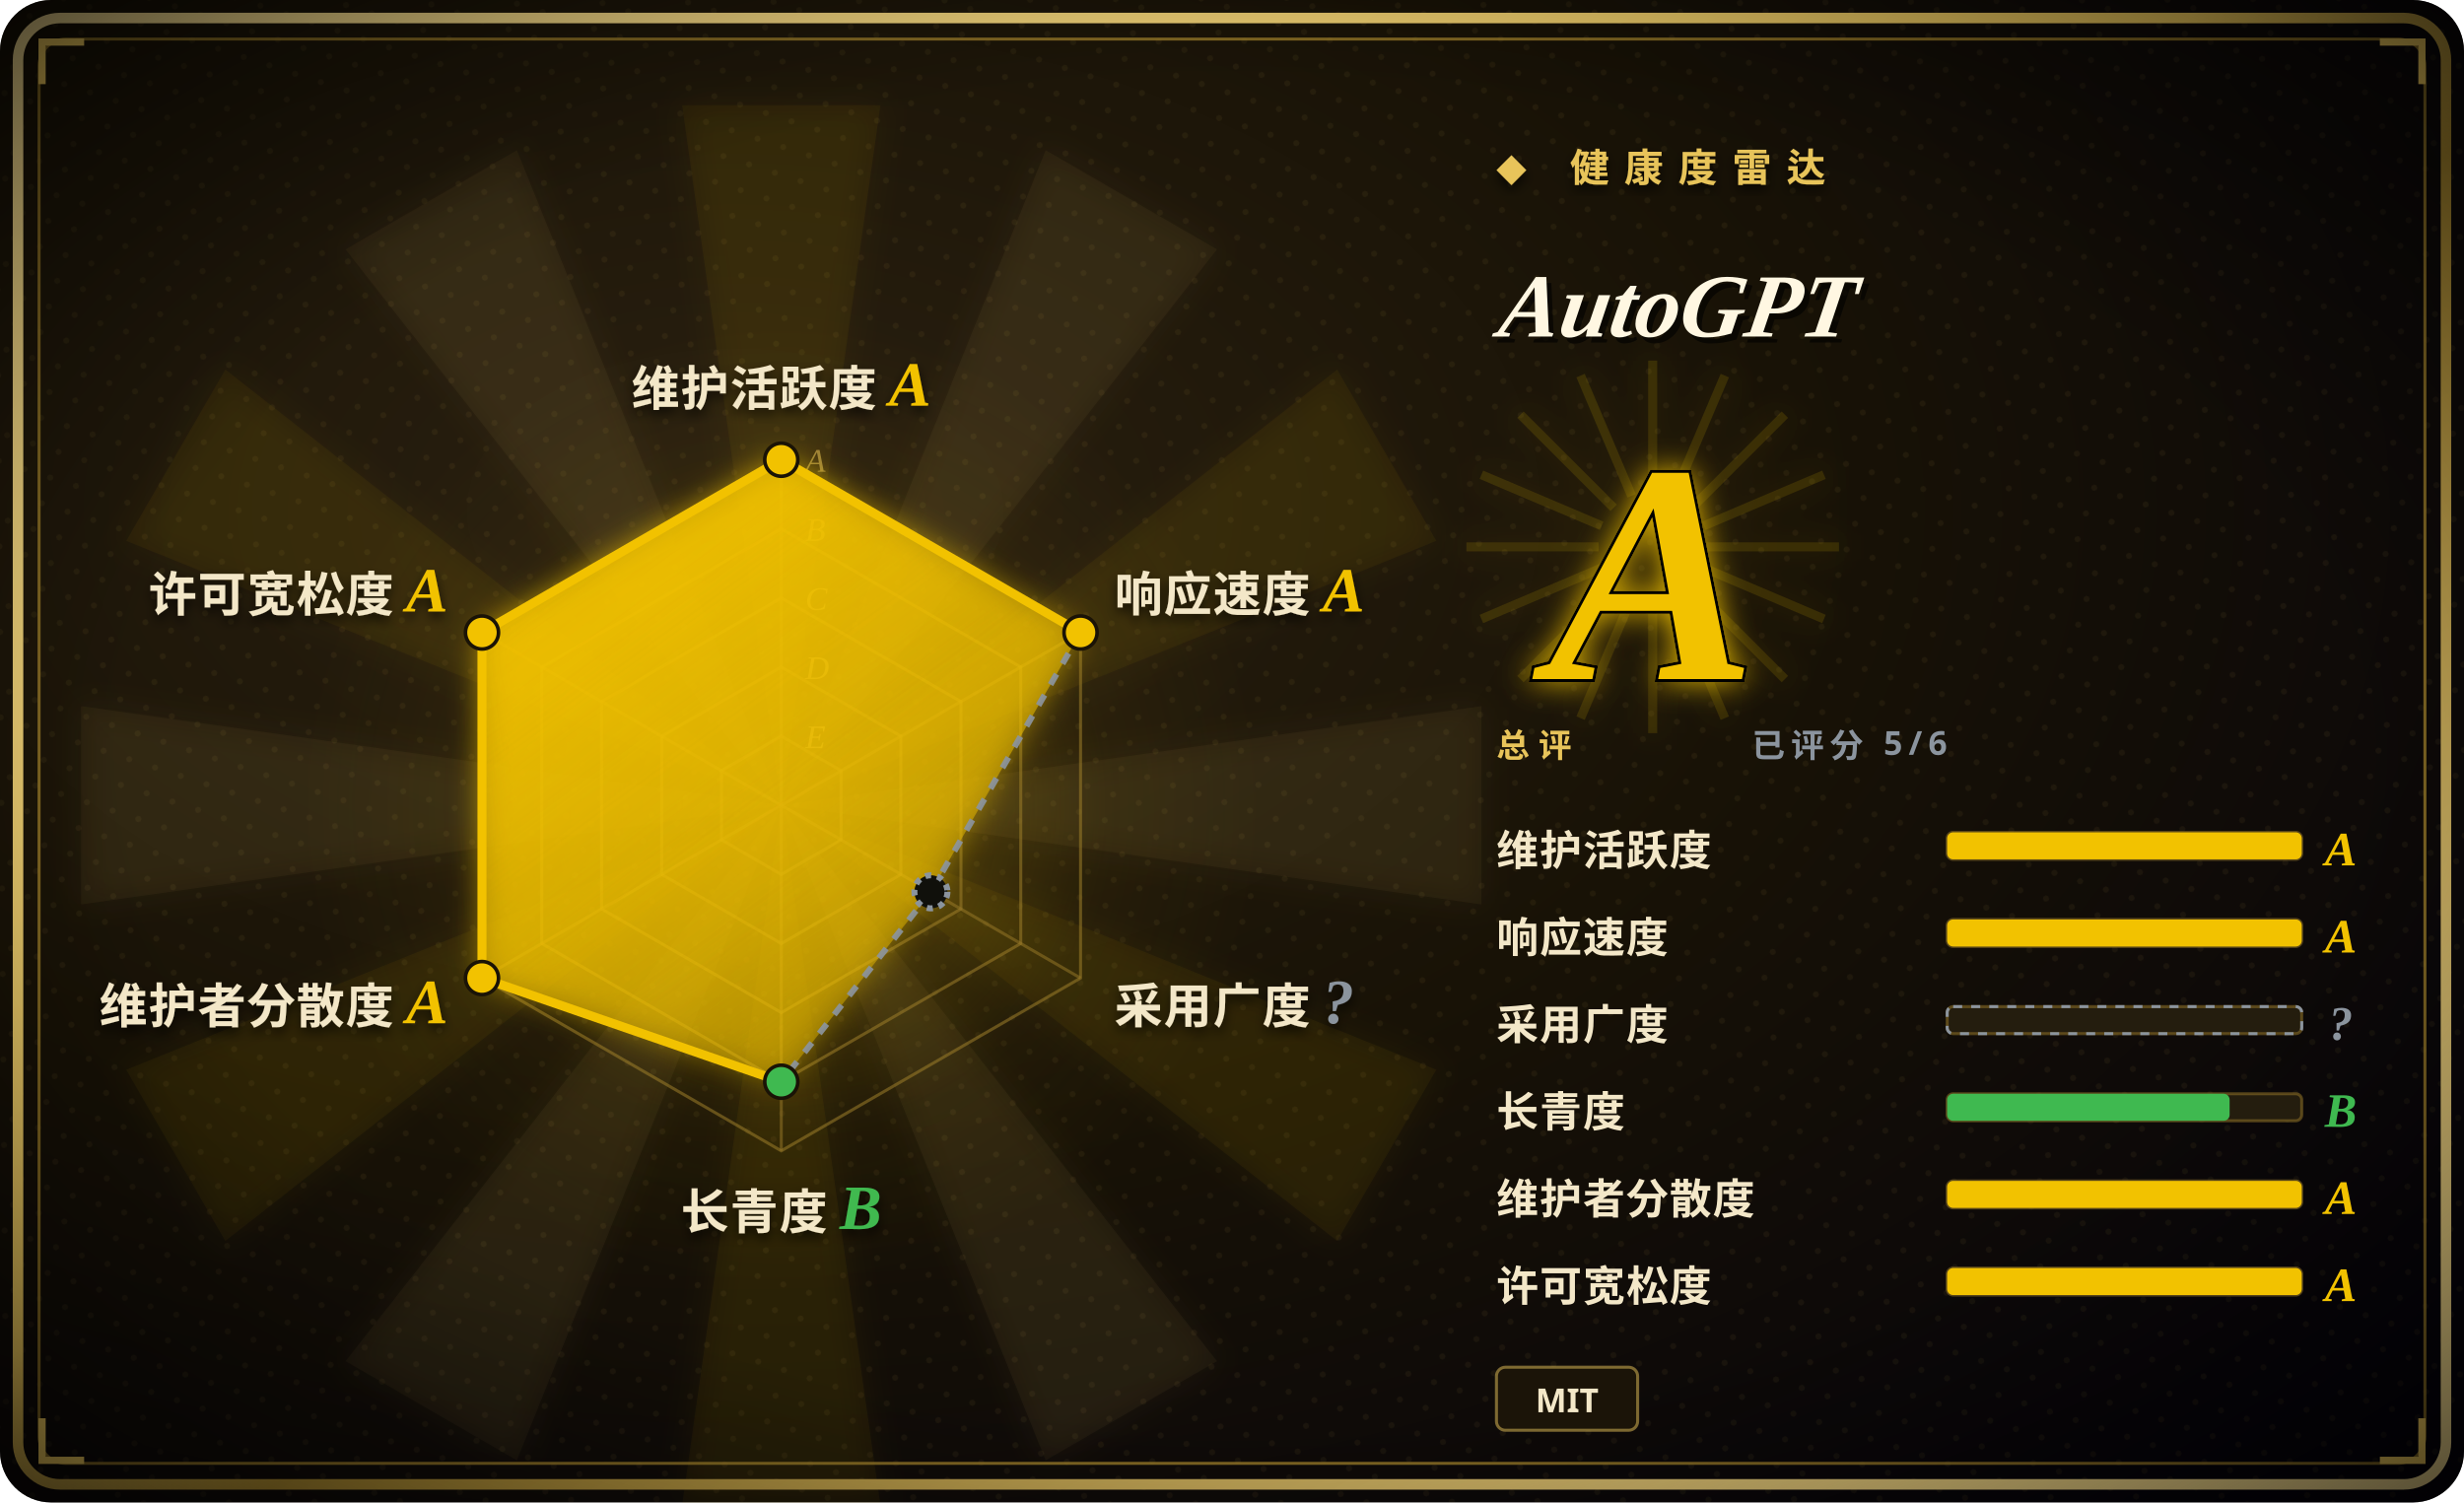
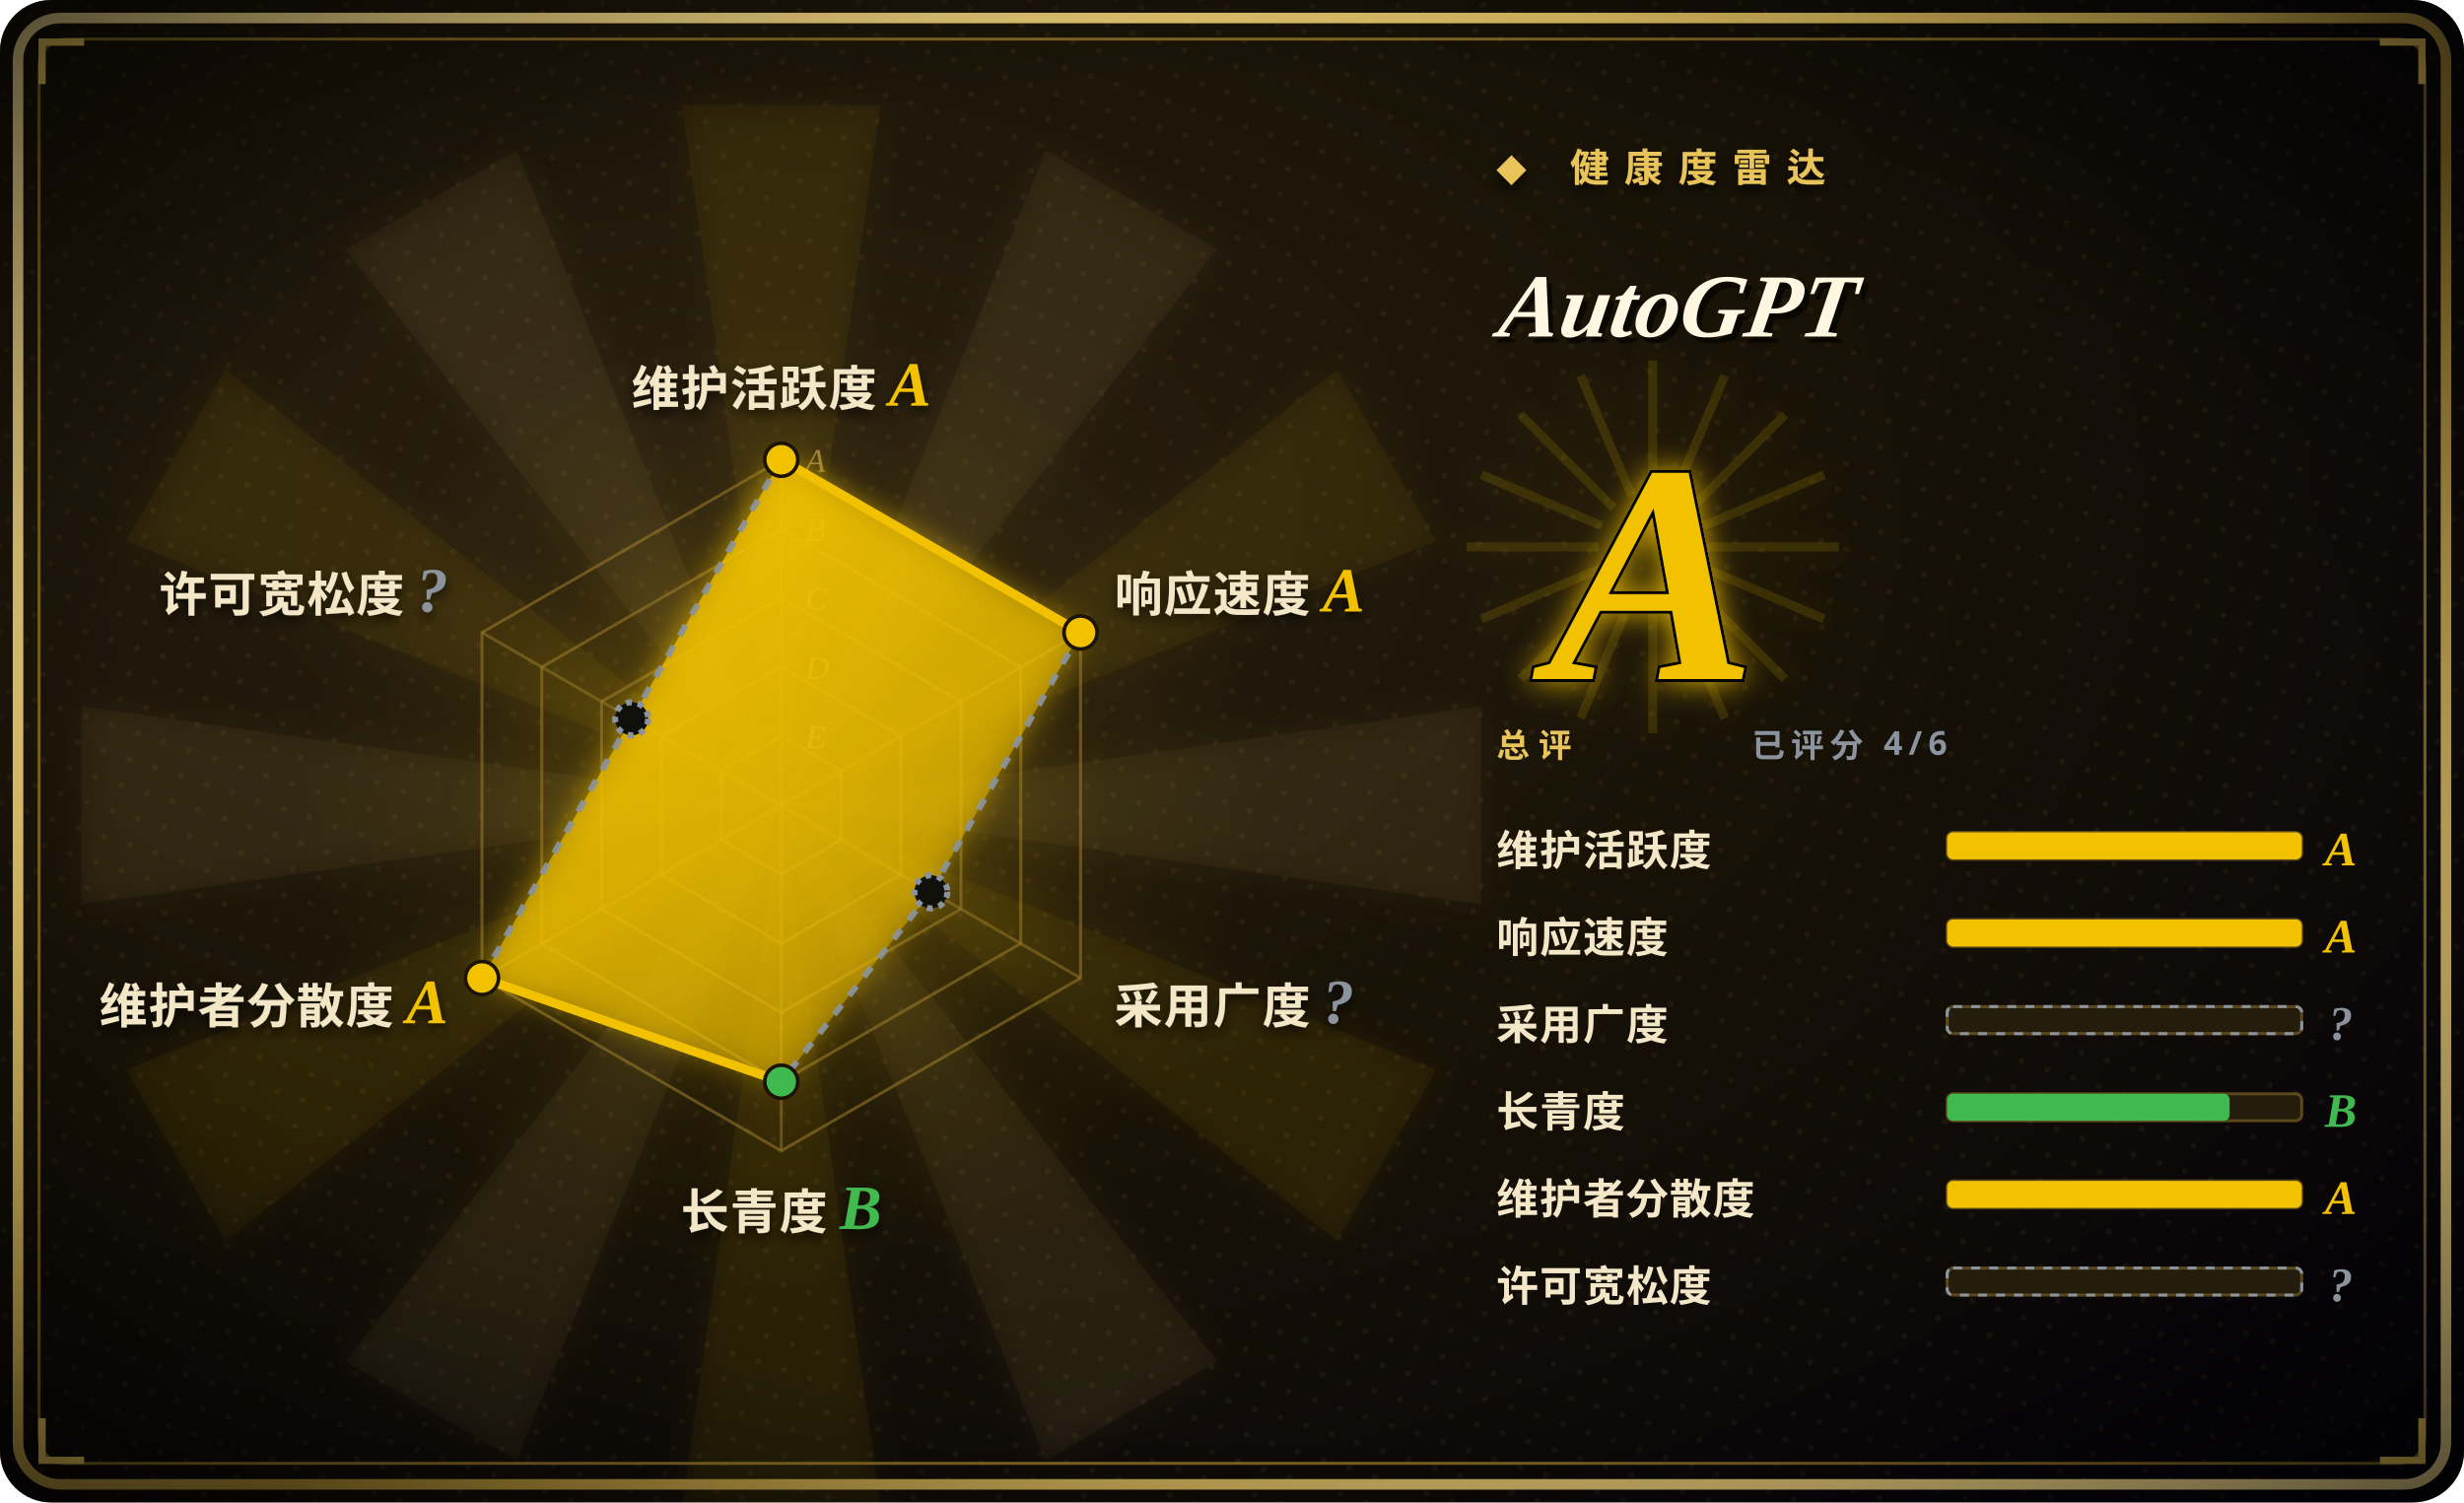
<svg xmlns="http://www.w3.org/2000/svg" width="820" height="500" viewBox="0 0 820 500">
  <defs>
    <radialGradient id="bg" cx="30%" cy="34%" r="90%">
      <stop offset="0%" stop-color="#2a2010" />
      <stop offset="48%" stop-color="#181206" />
      <stop offset="100%" stop-color="#05030a" />
    </radialGradient>
    <radialGradient id="vig" cx="50%" cy="50%" r="72%">
      <stop offset="62%" stop-color="#000000" stop-opacity="0" />
      <stop offset="100%" stop-color="#000000" stop-opacity="0.72" />
    </radialGradient>
    <linearGradient id="frame" x1="0" y1="0" x2="1" y2="1">
      <stop offset="0%" stop-color="#f6dd92" />
      <stop offset="45%" stop-color="#E8C45A" />
      <stop offset="55%" stop-color="#9c7d2a" />
      <stop offset="100%" stop-color="#f6dd92" />
    </linearGradient>
    <linearGradient id="poly" x1="0" y1="0" x2="0.7" y2="1">
      <stop offset="0%" stop-color="#F2C200" stop-opacity="0.92" />
      <stop offset="100%" stop-color="#F2C200" stop-opacity="0.34" />
    </linearGradient>
    <radialGradient id="halo" cx="50%" cy="50%" r="50%">
      <stop offset="0%" stop-color="#F2C200" stop-opacity="0.34" />
      <stop offset="68%" stop-color="#F2C200" stop-opacity="0.04" />
      <stop offset="100%" stop-color="#F2C200" stop-opacity="0" />
    </radialGradient>
    <filter id="glow" x="-60%" y="-60%" width="220%" height="220%">
      <feGaussianBlur stdDeviation="5" result="b" />
      <feMerge>
        <feMergeNode in="b" />
        <feMergeNode in="SourceGraphic" />
      </feMerge>
    </filter>
    <filter id="soft" x="-30%" y="-30%" width="160%" height="160%">
      <feDropShadow dx="0" dy="2" stdDeviation="2" flood-color="#000" flood-opacity="0.7" />
    </filter>
    <pattern id="halftone" width="9" height="9" patternUnits="userSpaceOnUse" patternTransform="rotate(18)">
      <circle cx="2" cy="2" r="1" fill="#E8C45A" fill-opacity="0.06" />
    </pattern>
  </defs>
  <rect width="820" height="500" rx="17" fill="url(#bg)" />
  <rect width="820" height="500" rx="17" fill="url(#halftone)" />
  <g opacity="0.5" filter="url(#glow)">
    <path d="M260,268 L493,235 L493,301 Z" fill="#E8C45A" fill-opacity="0.10" />
    <path d="M260,268 L478,356 L445,413 Z" fill="#F2C200" fill-opacity="0.10" />
    <path d="M260,268 L405,453 L348,486 Z" fill="#E8C45A" fill-opacity="0.10" />
    <path d="M260,268 L293,501 L227,501 Z" fill="#F2C200" fill-opacity="0.10" />
    <path d="M260,268 L172,486 L115,453 Z" fill="#E8C45A" fill-opacity="0.10" />
    <path d="M260,268 L75,413 L42,356 Z" fill="#F2C200" fill-opacity="0.10" />
    <path d="M260,268 L27,301 L27,235 Z" fill="#E8C45A" fill-opacity="0.10" />
    <path d="M260,268 L42,180 L75,123 Z" fill="#F2C200" fill-opacity="0.10" />
    <path d="M260,268 L115,83 L172,50 Z" fill="#E8C45A" fill-opacity="0.10" />
    <path d="M260,268 L227,35 L293,35 Z" fill="#F2C200" fill-opacity="0.10" />
    <path d="M260,268 L348,50 L405,83 Z" fill="#E8C45A" fill-opacity="0.10" />
    <path d="M260,268 L445,123 L478,180 Z" fill="#F2C200" fill-opacity="0.10" />
  </g>
  <circle cx="260" cy="268" r="161" fill="url(#halo)" />
  <rect x="6" y="6" width="808" height="488" rx="14" fill="none" stroke="url(#frame)" stroke-width="3.5" />
  <rect x="13" y="13" width="794" height="474" rx="9" fill="none" stroke="#9c7d2a" stroke-width="1" stroke-opacity="0.8" />
  <path d="M14,28 L14,14 L28,14" fill="none" stroke="#E8C45A" stroke-width="2.4" />
  <path d="M806,28 L806,14 L792,14" fill="none" stroke="#E8C45A" stroke-width="2.4" />
  <path d="M14,472 L14,486 L28,486" fill="none" stroke="#E8C45A" stroke-width="2.4" />
  <path d="M806,472 L806,486 L792,486" fill="none" stroke="#E8C45A" stroke-width="2.4" />
  <rect width="820" height="500" rx="17" fill="url(#vig)" />
  <polygon points="260.0,153.0 359.6,210.5 359.6,325.5 260.0,383.0 160.4,325.5 160.4,210.5" fill="none" stroke="#9c7d2a" stroke-opacity="0.55" stroke-width="1" />
  <polygon points="260.0,176.0 339.7,222.0 339.7,314.0 260.0,360.0 180.3,314.0 180.3,222.0" fill="none" stroke="#9c7d2a" stroke-opacity="0.55" stroke-width="1" />
  <polygon points="260.0,199.0 319.8,233.5 319.8,302.5 260.0,337.0 200.2,302.5 200.2,233.5" fill="none" stroke="#9c7d2a" stroke-opacity="0.55" stroke-width="1" />
  <polygon points="260.0,222.0 299.8,245.0 299.8,291.0 260.0,314.0 220.2,291.0 220.2,245.0" fill="none" stroke="#9c7d2a" stroke-opacity="0.55" stroke-width="1" />
  <polygon points="260.0,245.0 279.9,256.5 279.9,279.5 260.0,291.0 240.1,279.5 240.1,256.5" fill="none" stroke="#9c7d2a" stroke-opacity="0.55" stroke-width="1" />
  <line x1="260" y1="268" x2="260.0" y2="153.0" stroke="#9c7d2a" stroke-opacity="0.5" stroke-width="1" />
  <line x1="260" y1="268" x2="359.6" y2="210.5" stroke="#9c7d2a" stroke-opacity="0.5" stroke-width="1" />
  <line x1="260" y1="268" x2="359.6" y2="325.5" stroke="#9c7d2a" stroke-opacity="0.5" stroke-width="1" />
  <line x1="260" y1="268" x2="260.0" y2="383.0" stroke="#9c7d2a" stroke-opacity="0.5" stroke-width="1" />
  <line x1="260" y1="268" x2="160.4" y2="325.5" stroke="#9c7d2a" stroke-opacity="0.5" stroke-width="1" />
  <line x1="260" y1="268" x2="160.4" y2="210.5" stroke="#9c7d2a" stroke-opacity="0.5" stroke-width="1" />
  <text x="268" y="157.0" font-size="11" font-style="italic" fill="#E8C45A" fill-opacity="0.55" font-family="'Georgia','Times New Roman',serif">A</text>
  <text x="268" y="180.0" font-size="11" font-style="italic" fill="#E8C45A" fill-opacity="0.55" font-family="'Georgia','Times New Roman',serif">B</text>
  <text x="268" y="203.0" font-size="11" font-style="italic" fill="#E8C45A" fill-opacity="0.55" font-family="'Georgia','Times New Roman',serif">C</text>
  <text x="268" y="226.0" font-size="11" font-style="italic" fill="#E8C45A" fill-opacity="0.55" font-family="'Georgia','Times New Roman',serif">D</text>
  <text x="268" y="249.0" font-size="11" font-style="italic" fill="#E8C45A" fill-opacity="0.55" font-family="'Georgia','Times New Roman',serif">E</text>
-   <polygon points="260.0,153.0 359.6,210.5 309.8,296.8 260.0,360.0 160.4,325.5 160.4,210.5" fill="url(#poly)" filter="url(#glow)" />
+   <polygon points="260.0,153.0 359.6,210.5 309.8,296.8 260.0,360.0 160.4,325.5 210.2,239.2" fill="url(#poly)" filter="url(#glow)" />
  <line x1="260.0" y1="153.0" x2="359.6" y2="210.5" stroke="#F2C200" stroke-width="3" />
  <line x1="359.6" y1="210.5" x2="309.8" y2="296.8" stroke="#8B949E" stroke-width="2" stroke-dasharray="4 4" stroke-opacity="0.92" />
  <line x1="309.8" y1="296.8" x2="260.0" y2="360.0" stroke="#8B949E" stroke-width="2" stroke-dasharray="4 4" stroke-opacity="0.92" />
  <line x1="260.0" y1="360.0" x2="160.4" y2="325.5" stroke="#F2C200" stroke-width="3" />
-   <line x1="160.4" y1="325.5" x2="160.4" y2="210.5" stroke="#F2C200" stroke-width="3" />
-   <line x1="160.4" y1="210.5" x2="260.0" y2="153.0" stroke="#F2C200" stroke-width="3" />
+   <line x1="160.4" y1="325.5" x2="210.2" y2="239.2" stroke="#8B949E" stroke-width="2" stroke-dasharray="4 4" stroke-opacity="0.92" />
+   <line x1="210.2" y1="239.2" x2="260.0" y2="153.0" stroke="#8B949E" stroke-width="2" stroke-dasharray="4 4" stroke-opacity="0.92" />
  <circle cx="260.0" cy="153.0" r="5.5" fill="#F2C200" stroke="#1a1306" stroke-width="1.2" />
  <circle cx="359.6" cy="210.5" r="5.5" fill="#F2C200" stroke="#1a1306" stroke-width="1.2" />
  <circle cx="309.8" cy="296.8" r="5.5" fill="#10100b" stroke="#8B949E" stroke-width="2" stroke-dasharray="2 2" />
  <circle cx="260.0" cy="360.0" r="5.5" fill="#3FB950" stroke="#1a1306" stroke-width="1.2" />
  <circle cx="160.4" cy="325.5" r="5.5" fill="#F2C200" stroke="#1a1306" stroke-width="1.2" />
-   <circle cx="160.4" cy="210.5" r="5.5" fill="#F2C200" stroke="#1a1306" stroke-width="1.2" />
+   <circle cx="210.2" cy="239.2" r="5.5" fill="#10100b" stroke="#8B949E" stroke-width="2" stroke-dasharray="2 2" />
  <text x="260.0" y="135.0" font-size="16" font-weight="900" fill="#f3e7c8" text-anchor="middle" font-family="'PingFang SC','Hiragino Sans GB','Heiti SC','Microsoft YaHei',sans-serif" letter-spacing="0.4" filter="url(#soft)">维护活跃度 <tspan fill="#F2C200" font-family="'Georgia','Times New Roman',serif" font-style="italic" font-size="21">A</tspan>
  </text>
  <text x="370.9" y="203.5" font-size="16" font-weight="900" fill="#f3e7c8" text-anchor="start" font-family="'PingFang SC','Hiragino Sans GB','Heiti SC','Microsoft YaHei',sans-serif" letter-spacing="0.4" filter="url(#soft)">响应速度 <tspan fill="#F2C200" font-family="'Georgia','Times New Roman',serif" font-style="italic" font-size="21">A</tspan>
  </text>
  <text x="370.9" y="340.5" font-size="16" font-weight="900" fill="#f3e7c8" text-anchor="start" font-family="'PingFang SC','Hiragino Sans GB','Heiti SC','Microsoft YaHei',sans-serif" letter-spacing="0.4" filter="url(#soft)">采用广度 <tspan fill="#8B949E" font-family="'Georgia','Times New Roman',serif" font-style="italic" font-size="21">?</tspan>
  </text>
  <text x="260.0" y="409.0" font-size="16" font-weight="900" fill="#f3e7c8" text-anchor="middle" font-family="'PingFang SC','Hiragino Sans GB','Heiti SC','Microsoft YaHei',sans-serif" letter-spacing="0.4" filter="url(#soft)">长青度 <tspan fill="#3FB950" font-family="'Georgia','Times New Roman',serif" font-style="italic" font-size="21">B</tspan>
  </text>
  <text x="149.1" y="340.5" font-size="16" font-weight="900" fill="#f3e7c8" text-anchor="end" font-family="'PingFang SC','Hiragino Sans GB','Heiti SC','Microsoft YaHei',sans-serif" letter-spacing="0.4" filter="url(#soft)">维护者分散度 <tspan fill="#F2C200" font-family="'Georgia','Times New Roman',serif" font-style="italic" font-size="21">A</tspan>
  </text>
-   <text x="149.1" y="203.5" font-size="16" font-weight="900" fill="#f3e7c8" text-anchor="end" font-family="'PingFang SC','Hiragino Sans GB','Heiti SC','Microsoft YaHei',sans-serif" letter-spacing="0.4" filter="url(#soft)">许可宽松度 <tspan fill="#F2C200" font-family="'Georgia','Times New Roman',serif" font-style="italic" font-size="21">A</tspan>
+   <text x="149.1" y="203.5" font-size="16" font-weight="900" fill="#f3e7c8" text-anchor="end" font-family="'PingFang SC','Hiragino Sans GB','Heiti SC','Microsoft YaHei',sans-serif" letter-spacing="0.4" filter="url(#soft)">许可宽松度 <tspan fill="#8B949E" font-family="'Georgia','Times New Roman',serif" font-style="italic" font-size="21">?</tspan>
  </text>
  <text x="498" y="60" font-size="13" letter-spacing="5" fill="#E8C45A" font-weight="900" font-family="'PingFang SC','Hiragino Sans GB','Heiti SC','Microsoft YaHei',sans-serif" filter="url(#soft)">◆ 健康度雷达</text>
  <g transform="translate(498,112) skewX(-9)">
    <text x="2" y="2" font-size="30" font-weight="900" font-style="italic" fill="#000" fill-opacity="0.6" font-family="'Georgia','Times New Roman',serif">AutoGPT</text>
    <text x="0" y="0" font-size="30" font-weight="900" font-style="italic" fill="#fff7e2" font-family="'Georgia','Times New Roman',serif">AutoGPT</text>
  </g>
  <line x1="498" y1="124" x2="648" y2="124" stroke="url(#frame)" stroke-width="2" />
  <g opacity="0.85" filter="url(#glow)">
    <line x1="568" y1="182" x2="612" y2="182" stroke="#F2C200" stroke-opacity="0.16" stroke-width="3" />
    <line x1="567" y1="189" x2="607" y2="206" stroke="#F2C200" stroke-opacity="0.16" stroke-width="3" />
    <line x1="563" y1="195" x2="594" y2="226" stroke="#F2C200" stroke-opacity="0.16" stroke-width="3" />
    <line x1="557" y1="199" x2="574" y2="239" stroke="#F2C200" stroke-opacity="0.16" stroke-width="3" />
    <line x1="550" y1="200" x2="550" y2="244" stroke="#F2C200" stroke-opacity="0.16" stroke-width="3" />
    <line x1="543" y1="199" x2="526" y2="239" stroke="#F2C200" stroke-opacity="0.16" stroke-width="3" />
    <line x1="537" y1="195" x2="506" y2="226" stroke="#F2C200" stroke-opacity="0.16" stroke-width="3" />
    <line x1="533" y1="189" x2="493" y2="206" stroke="#F2C200" stroke-opacity="0.16" stroke-width="3" />
    <line x1="532" y1="182" x2="488" y2="182" stroke="#F2C200" stroke-opacity="0.16" stroke-width="3" />
    <line x1="533" y1="175" x2="493" y2="158" stroke="#F2C200" stroke-opacity="0.16" stroke-width="3" />
    <line x1="537" y1="169" x2="506" y2="138" stroke="#F2C200" stroke-opacity="0.16" stroke-width="3" />
    <line x1="543" y1="165" x2="526" y2="125" stroke="#F2C200" stroke-opacity="0.16" stroke-width="3" />
    <line x1="550" y1="164" x2="550" y2="120" stroke="#F2C200" stroke-opacity="0.16" stroke-width="3" />
    <line x1="557" y1="165" x2="574" y2="125" stroke="#F2C200" stroke-opacity="0.16" stroke-width="3" />
    <line x1="563" y1="169" x2="594" y2="138" stroke="#F2C200" stroke-opacity="0.16" stroke-width="3" />
    <line x1="567" y1="175" x2="607" y2="158" stroke="#F2C200" stroke-opacity="0.16" stroke-width="3" />
  </g>
  <text x="550" y="226" font-size="104" font-weight="900" font-style="italic" text-anchor="middle" fill="#F2C200" stroke="#000" stroke-width="2" paint-order="stroke" font-family="'Georgia','Times New Roman',serif" filter="url(#glow)">A</text>
  <text x="498" y="252" font-size="11" letter-spacing="3" fill="#E8C45A" font-family="'PingFang SC','Hiragino Sans GB','Heiti SC','Microsoft YaHei',sans-serif" font-weight="900">总评</text>
-   <text x="648" y="252" font-size="11" letter-spacing="2" fill="#8B949E" font-family="'PingFang SC','Hiragino Sans GB','Heiti SC','Microsoft YaHei',sans-serif" font-weight="900" text-anchor="end">已评分 5/6</text>
+   <text x="648" y="252" font-size="11" letter-spacing="2" fill="#8B949E" font-family="'PingFang SC','Hiragino Sans GB','Heiti SC','Microsoft YaHei',sans-serif" font-weight="900" text-anchor="end">已评分 4/6</text>
  <text x="498" y="288" font-size="14" font-weight="900" fill="#f3e7c8" font-family="'PingFang SC','Hiragino Sans GB','Heiti SC','Microsoft YaHei',sans-serif" letter-spacing="0.4">维护活跃度</text>
  <rect x="648" y="277" width="118" height="9" rx="2" fill="#241d0e" stroke="#9c7d2a" stroke-opacity="0.5" />
  <rect x="648" y="277" width="118" height="9" rx="2" fill="#F2C200" />
  <text x="779" y="288" font-size="16" font-weight="900" font-style="italic" fill="#F2C200" font-family="'Georgia','Times New Roman',serif" text-anchor="middle">A</text>
  <text x="498" y="317" font-size="14" font-weight="900" fill="#f3e7c8" font-family="'PingFang SC','Hiragino Sans GB','Heiti SC','Microsoft YaHei',sans-serif" letter-spacing="0.4">响应速度</text>
  <rect x="648" y="306" width="118" height="9" rx="2" fill="#241d0e" stroke="#9c7d2a" stroke-opacity="0.5" />
  <rect x="648" y="306" width="118" height="9" rx="2" fill="#F2C200" />
  <text x="779" y="317" font-size="16" font-weight="900" font-style="italic" fill="#F2C200" font-family="'Georgia','Times New Roman',serif" text-anchor="middle">A</text>
  <text x="498" y="346" font-size="14" font-weight="900" fill="#f3e7c8" font-family="'PingFang SC','Hiragino Sans GB','Heiti SC','Microsoft YaHei',sans-serif" letter-spacing="0.4">采用广度</text>
  <rect x="648" y="335" width="118" height="9" rx="2" fill="#241d0e" stroke="#9c7d2a" stroke-opacity="0.5" />
  <rect x="648" y="335" width="118" height="9" rx="2" fill="none" stroke="#8B949E" stroke-dasharray="3 3" />
  <text x="779" y="346" font-size="16" font-weight="900" font-style="italic" fill="#8B949E" font-family="'Georgia','Times New Roman',serif" text-anchor="middle">?</text>
  <text x="498" y="375" font-size="14" font-weight="900" fill="#f3e7c8" font-family="'PingFang SC','Hiragino Sans GB','Heiti SC','Microsoft YaHei',sans-serif" letter-spacing="0.4">长青度</text>
  <rect x="648" y="364" width="118" height="9" rx="2" fill="#241d0e" stroke="#9c7d2a" stroke-opacity="0.5" />
  <rect x="648" y="364" width="94" height="9" rx="2" fill="#3FB950" />
  <text x="779" y="375" font-size="16" font-weight="900" font-style="italic" fill="#3FB950" font-family="'Georgia','Times New Roman',serif" text-anchor="middle">B</text>
  <text x="498" y="404" font-size="14" font-weight="900" fill="#f3e7c8" font-family="'PingFang SC','Hiragino Sans GB','Heiti SC','Microsoft YaHei',sans-serif" letter-spacing="0.4">维护者分散度</text>
  <rect x="648" y="393" width="118" height="9" rx="2" fill="#241d0e" stroke="#9c7d2a" stroke-opacity="0.5" />
  <rect x="648" y="393" width="118" height="9" rx="2" fill="#F2C200" />
  <text x="779" y="404" font-size="16" font-weight="900" font-style="italic" fill="#F2C200" font-family="'Georgia','Times New Roman',serif" text-anchor="middle">A</text>
  <text x="498" y="433" font-size="14" font-weight="900" fill="#f3e7c8" font-family="'PingFang SC','Hiragino Sans GB','Heiti SC','Microsoft YaHei',sans-serif" letter-spacing="0.4">许可宽松度</text>
  <rect x="648" y="422" width="118" height="9" rx="2" fill="#241d0e" stroke="#9c7d2a" stroke-opacity="0.5" />
-   <rect x="648" y="422" width="118" height="9" rx="2" fill="#F2C200" />
-   <text x="779" y="433" font-size="16" font-weight="900" font-style="italic" fill="#F2C200" font-family="'Georgia','Times New Roman',serif" text-anchor="middle">A</text>
-   <rect x="498" y="455" width="47" height="21" rx="3" fill="#1b1408" stroke="#E8C45A" stroke-opacity="0.5" />
-   <text x="521.5" y="470" font-size="11" font-weight="700" fill="#f3e7c8" text-anchor="middle" font-family="'PingFang SC','Hiragino Sans GB','Heiti SC','Microsoft YaHei',sans-serif">MIT</text>
+   <rect x="648" y="422" width="118" height="9" rx="2" fill="none" stroke="#8B949E" stroke-dasharray="3 3" />
+   <text x="779" y="433" font-size="16" font-weight="900" font-style="italic" fill="#8B949E" font-family="'Georgia','Times New Roman',serif" text-anchor="middle">?</text>
</svg>
